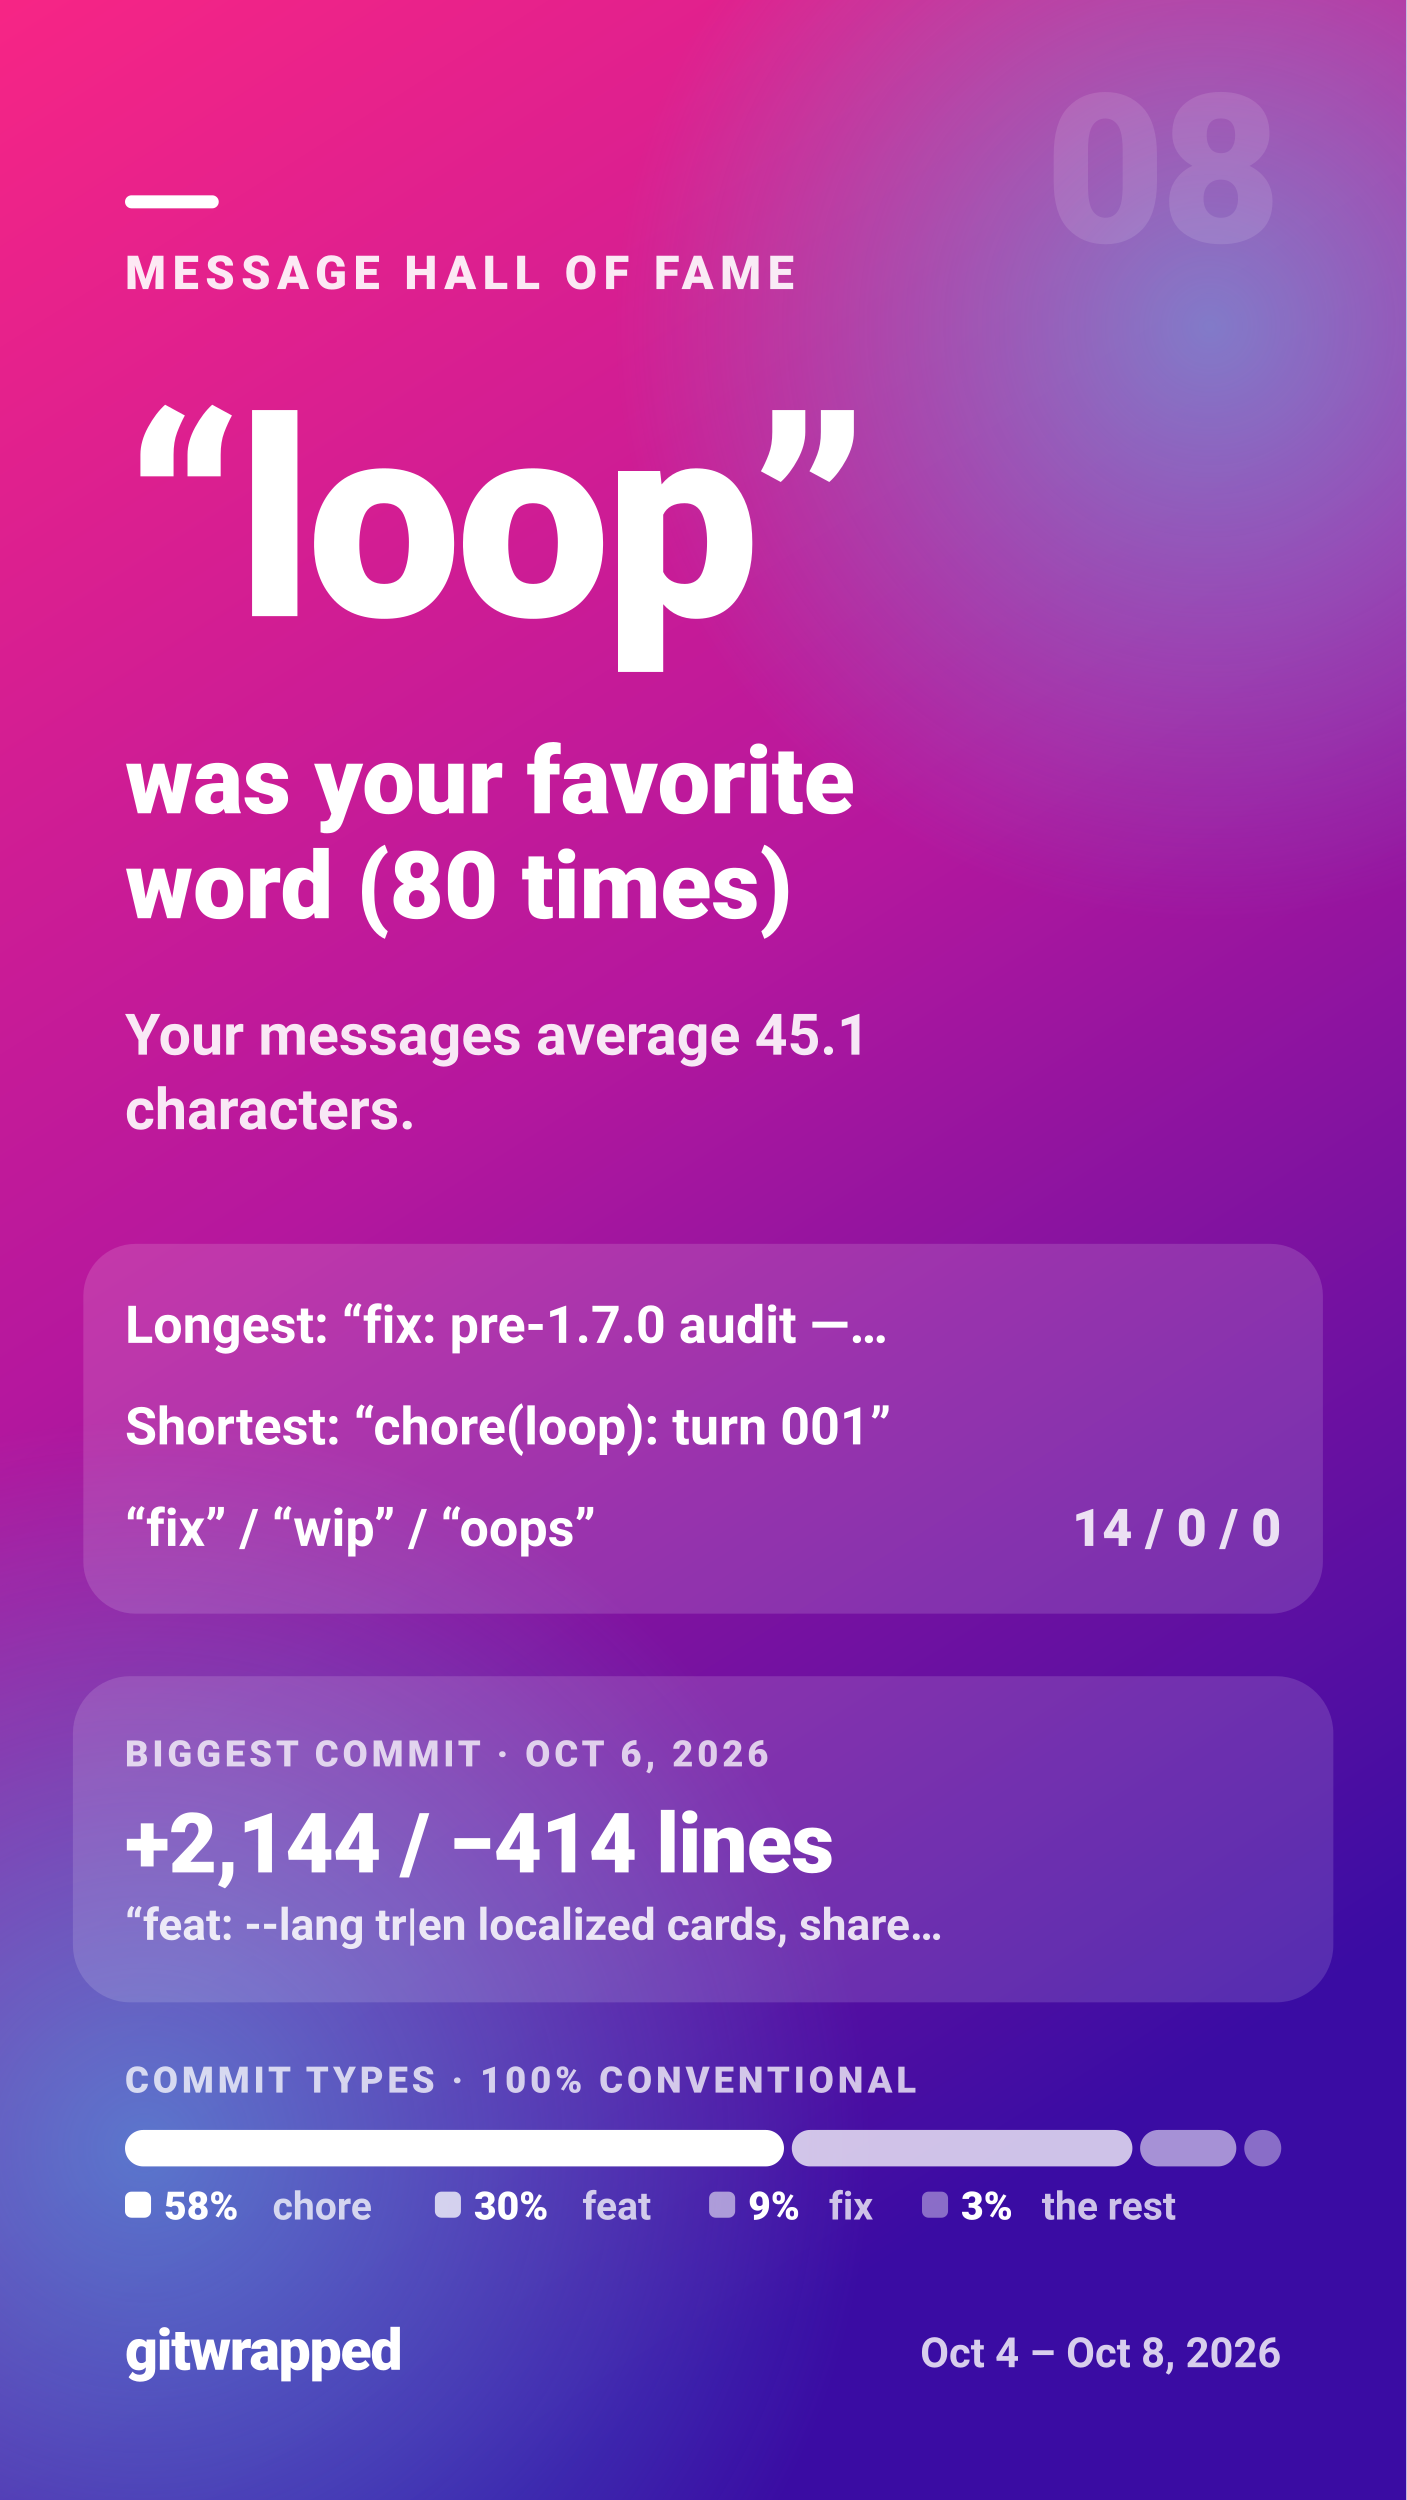
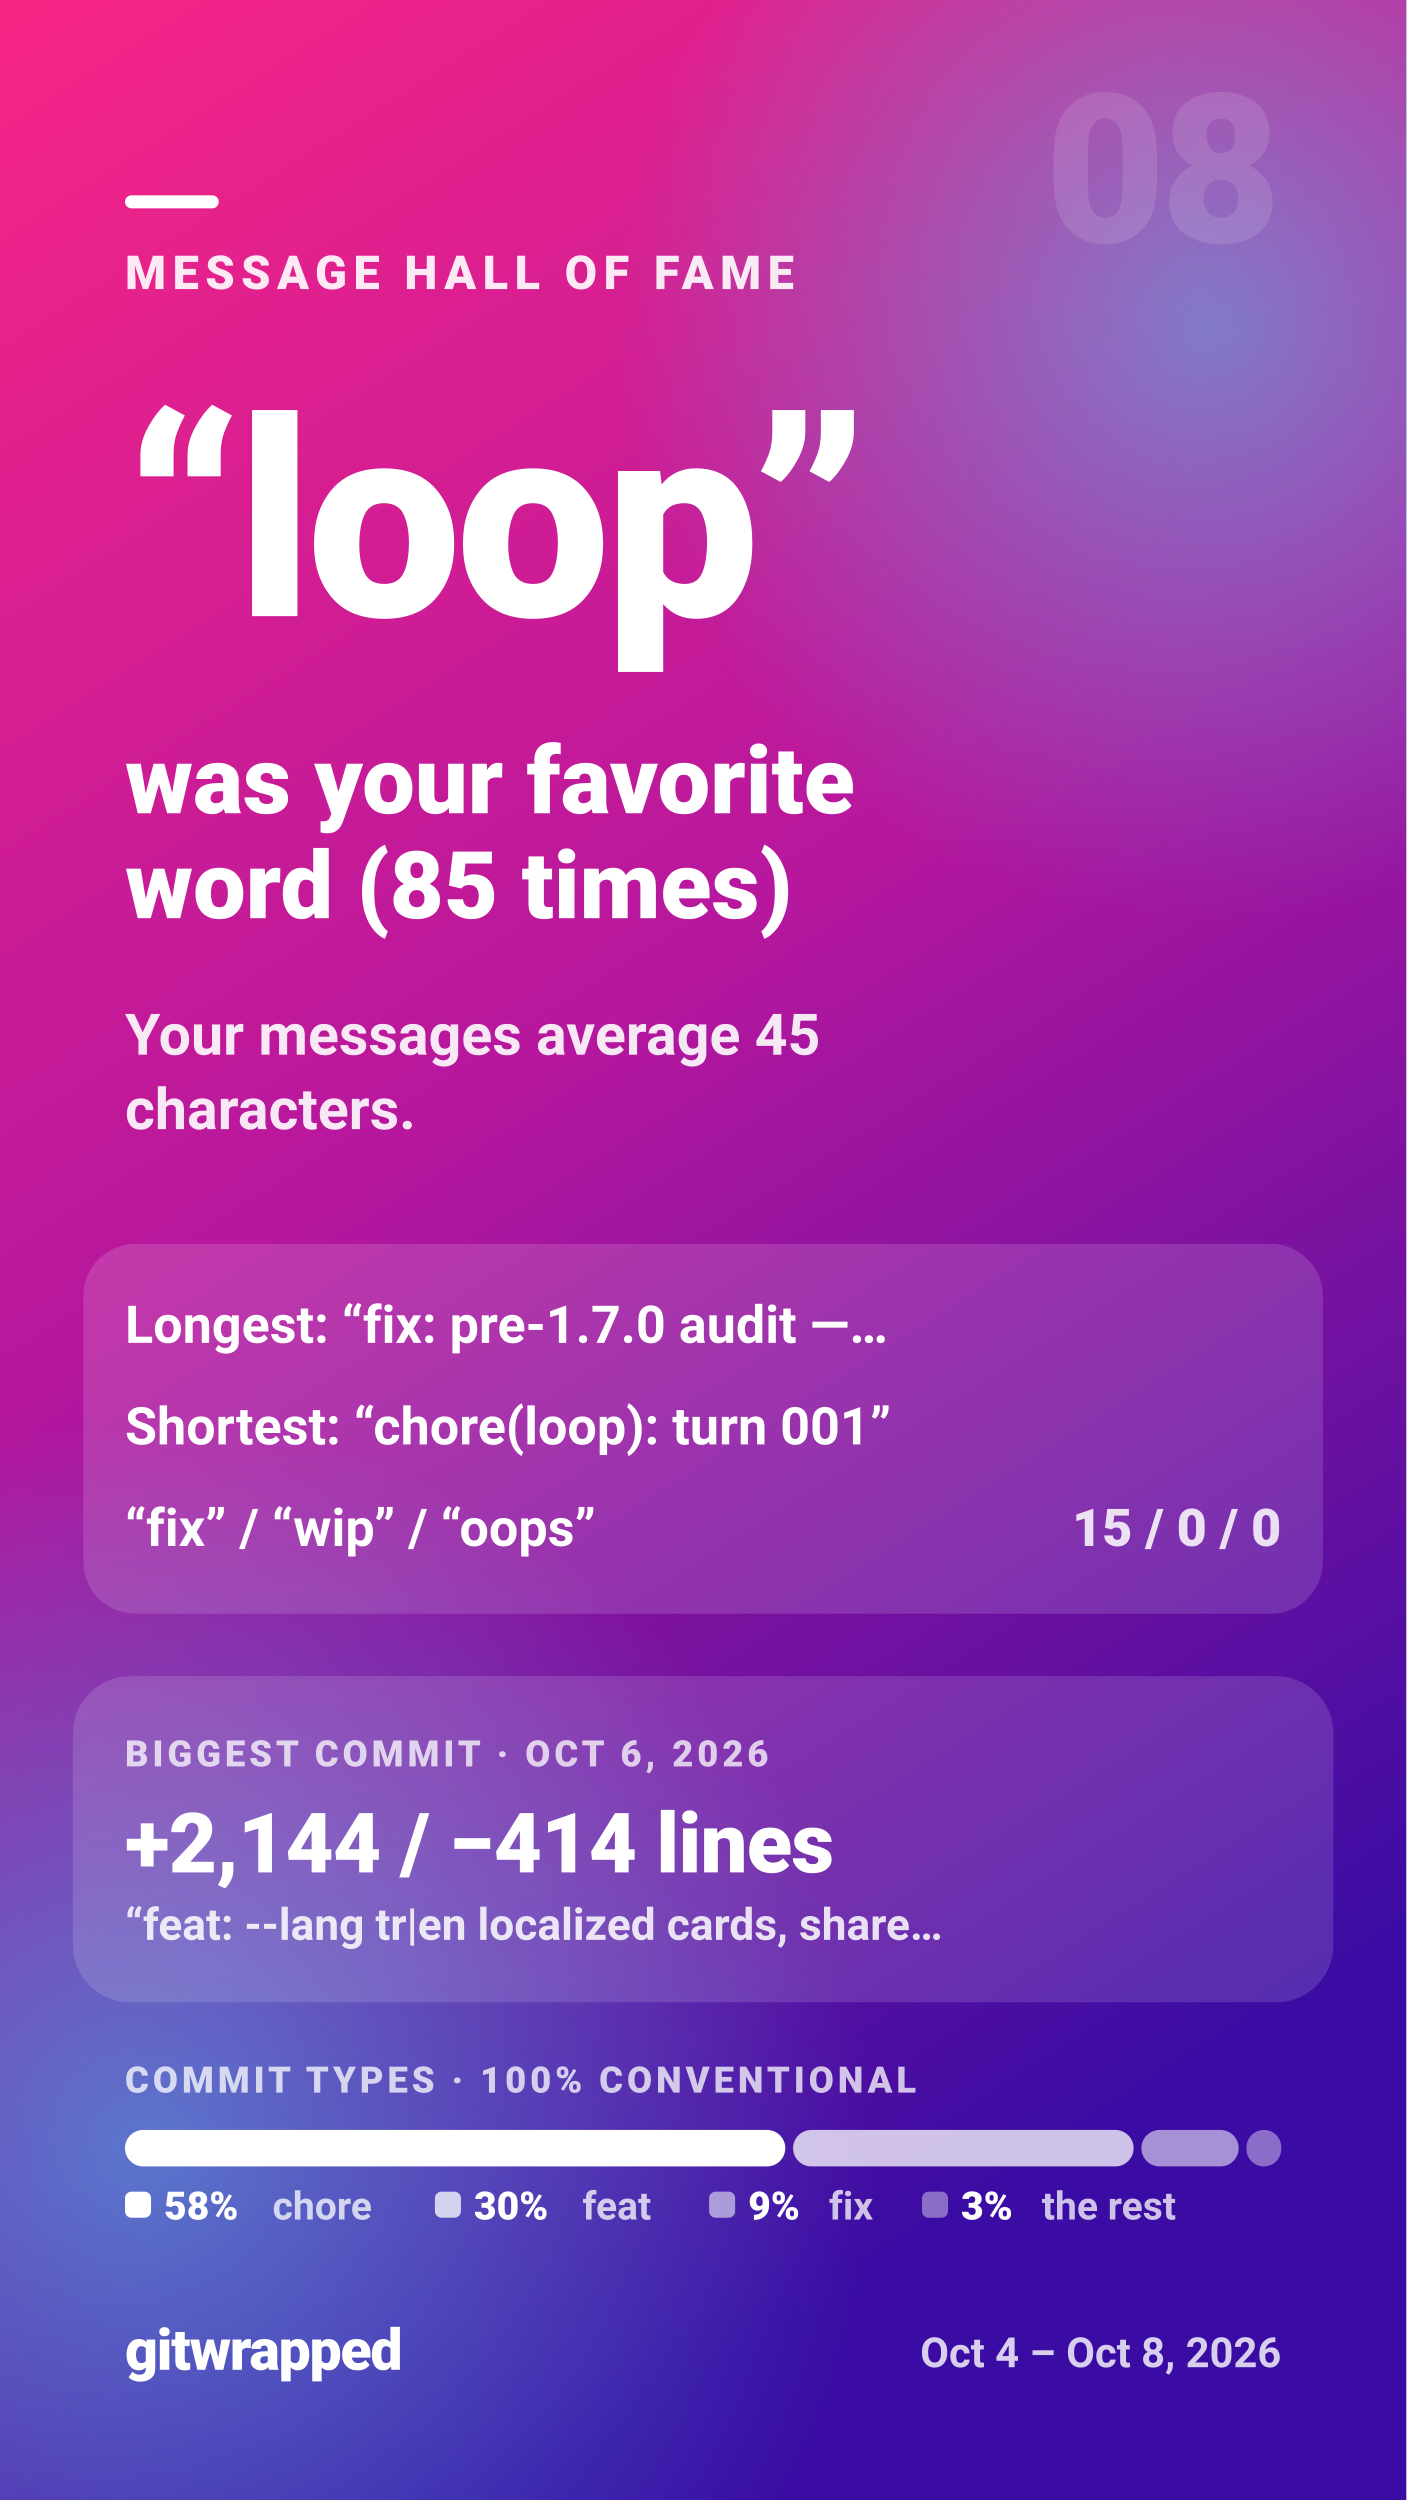
- <svg xmlns="http://www.w3.org/2000/svg" width="1080" height="1920" viewBox="0 0 1080 1920" role="img" aria-label="MESSAGE HALL OF FAME — “loop” — was your favorite word (80 times)">
+ <svg xmlns="http://www.w3.org/2000/svg" width="1080" height="1920" viewBox="0 0 1080 1920" role="img" aria-label="MESSAGE HALL OF FAME — “loop” — was your favorite word (85 times)">
  <defs>
    <linearGradient id="gw-messages-bg" x1="0" y1="0" x2="0.35" y2="1">
      <stop offset="0.00" stop-color="#f72585" />
      <stop offset="0.50" stop-color="#b5179e" />
      <stop offset="1.00" stop-color="#3a0ca3" />
    </linearGradient>
    <radialGradient id="gw-messages-glow">
      <stop offset="0" stop-color="#4cc9f0" stop-opacity="0.55" />
      <stop offset="1" stop-color="#4cc9f0" stop-opacity="0" />
    </radialGradient>
  </defs>
  <rect width="1080" height="1920" fill="url(#gw-messages-bg)" />
  <circle cx="930" cy="250" r="460" fill="url(#gw-messages-glow)" />
  <circle cx="110" cy="1650" r="560" fill="url(#gw-messages-glow)" />
  <g fill="#ffffff" font-family="system-ui, -apple-system, 'Segoe UI', Roboto, Helvetica, Arial, sans-serif">
    <text x="984" y="186" font-size="160" font-weight="900" fill-opacity="0.12" text-anchor="end" letter-spacing="-4">08</text>
    <rect x="96" y="150" width="72" height="10" rx="5" fill="#ffffff" />
    <text x="96" y="222" font-size="36" font-weight="800" fill-opacity="0.9" letter-spacing="5">MESSAGE HALL OF FAME</text>
    <text x="96" y="473.2" font-size="211" font-weight="900" letter-spacing="-4.2">“loop”</text>
    <text x="96" y="624.6" font-size="72" font-weight="800">was your favorite</text>
-     <text x="96" y="705.2" font-size="72" font-weight="800">word (80 times)</text>
-     <text x="96" y="810" font-size="44" font-weight="600" fill-opacity="0.9">Your messages average 45.1</text>
+     <text x="96" y="705.2" font-size="72" font-weight="800">word (85 times)</text>
+     <text x="96" y="810" font-size="44" font-weight="600" fill-opacity="0.9">Your messages average 45</text>
    <text x="96" y="867.2" font-size="44" font-weight="600" fill-opacity="0.9">characters.</text>
    <rect x="64" y="955.3" width="952" height="284" rx="40" fill="#ffffff" fill-opacity="0.14" />
    <text x="96" y="1031.3" font-size="40" font-weight="700">Longest: “fix: pre-1.7.0 audit —…</text>
    <text x="96" y="1109.3" font-size="40" font-weight="700">Shortest: “chore(loop): turn 001”</text>
    <text x="96" y="1187.3" font-size="40" font-weight="700">“fix” / “wip” / “oops”</text>
-     <text x="984" y="1187.3" font-size="40" font-weight="800" fill-opacity="0.85" text-anchor="end">14 / 0 / 0</text>
+     <text x="984" y="1187.3" font-size="40" font-weight="800" fill-opacity="0.85" text-anchor="end">15 / 0 / 0</text>
    <rect x="56" y="1287.3" width="968" height="250.5" rx="44" fill="#ffffff" fill-opacity="0.14" />
    <text x="96" y="1356.6" font-size="28" font-weight="800" fill-opacity="0.75" letter-spacing="3">BIGGEST COMMIT · OCT 6, 2026</text>
    <text x="96" y="1438" font-size="64" font-weight="900" letter-spacing="-0.6">+2,144 / −414 lines</text>
    <text x="96" y="1489.8" font-size="34" font-weight="700" fill-opacity="0.85">“feat: --lang tr|en localized cards, share…</text>
    <text x="96" y="1607.1" font-size="28" font-weight="800" fill-opacity="0.75" letter-spacing="3">COMMIT TYPES · 100% CONVENTIONAL</text>
-     <rect x="96" y="1635.8" width="506.1" height="28" rx="14" />
-     <rect x="608.1" y="1635.8" width="261.6" height="28" rx="14" fill-opacity="0.75" />
-     <rect x="875.6" y="1635.8" width="73.9" height="28" rx="14" fill-opacity="0.55" />
-     <rect x="955.6" y="1635.8" width="28.4" height="28" rx="14" fill-opacity="0.4" />
+     <rect x="96" y="1635.8" width="507.1" height="28" rx="14" />
+     <rect x="609.1" y="1635.8" width="261.5" height="28" rx="14" fill-opacity="0.75" />
+     <rect x="876.6" y="1635.8" width="74.7" height="28" rx="14" fill-opacity="0.55" />
+     <rect x="957.3" y="1635.8" width="26.7" height="28" rx="13.3" fill-opacity="0.4" />
    <g>
      <rect x="96" y="1683.2" width="20" height="20" rx="5" />
      <text x="126" y="1704.6" font-size="30" font-weight="900">58%</text>
      <text x="209.3" y="1704.6" font-size="30" font-weight="700" fill-opacity="0.75">chore</text>
    </g>
    <g>
      <rect x="334" y="1683.2" width="20" height="20" rx="5" fill-opacity="0.75" />
      <text x="364" y="1704.6" font-size="30" font-weight="900">30%</text>
      <text x="447.3" y="1704.6" font-size="30" font-weight="700" fill-opacity="0.75">feat</text>
    </g>
    <g>
      <rect x="544.6" y="1683.2" width="20" height="20" rx="5" fill-opacity="0.55" />
      <text x="574.6" y="1704.6" font-size="30" font-weight="900">9%</text>
      <text x="636.6" y="1704.6" font-size="30" font-weight="700" fill-opacity="0.75">fix</text>
    </g>
    <g>
      <rect x="708.1" y="1683.2" width="20" height="20" rx="5" fill-opacity="0.4" />
      <text x="738.1" y="1704.6" font-size="30" font-weight="900">3%</text>
      <text x="800.1" y="1704.6" font-size="30" font-weight="700" fill-opacity="0.75">the rest</text>
    </g>
    <text x="96" y="1820" font-size="44" font-weight="900" letter-spacing="-1">gitwrapped</text>
    <text x="984" y="1818" font-size="32" font-weight="600" fill-opacity="0.8" text-anchor="end">Oct 4 – Oct 8, 2026</text>
  </g>
</svg>
